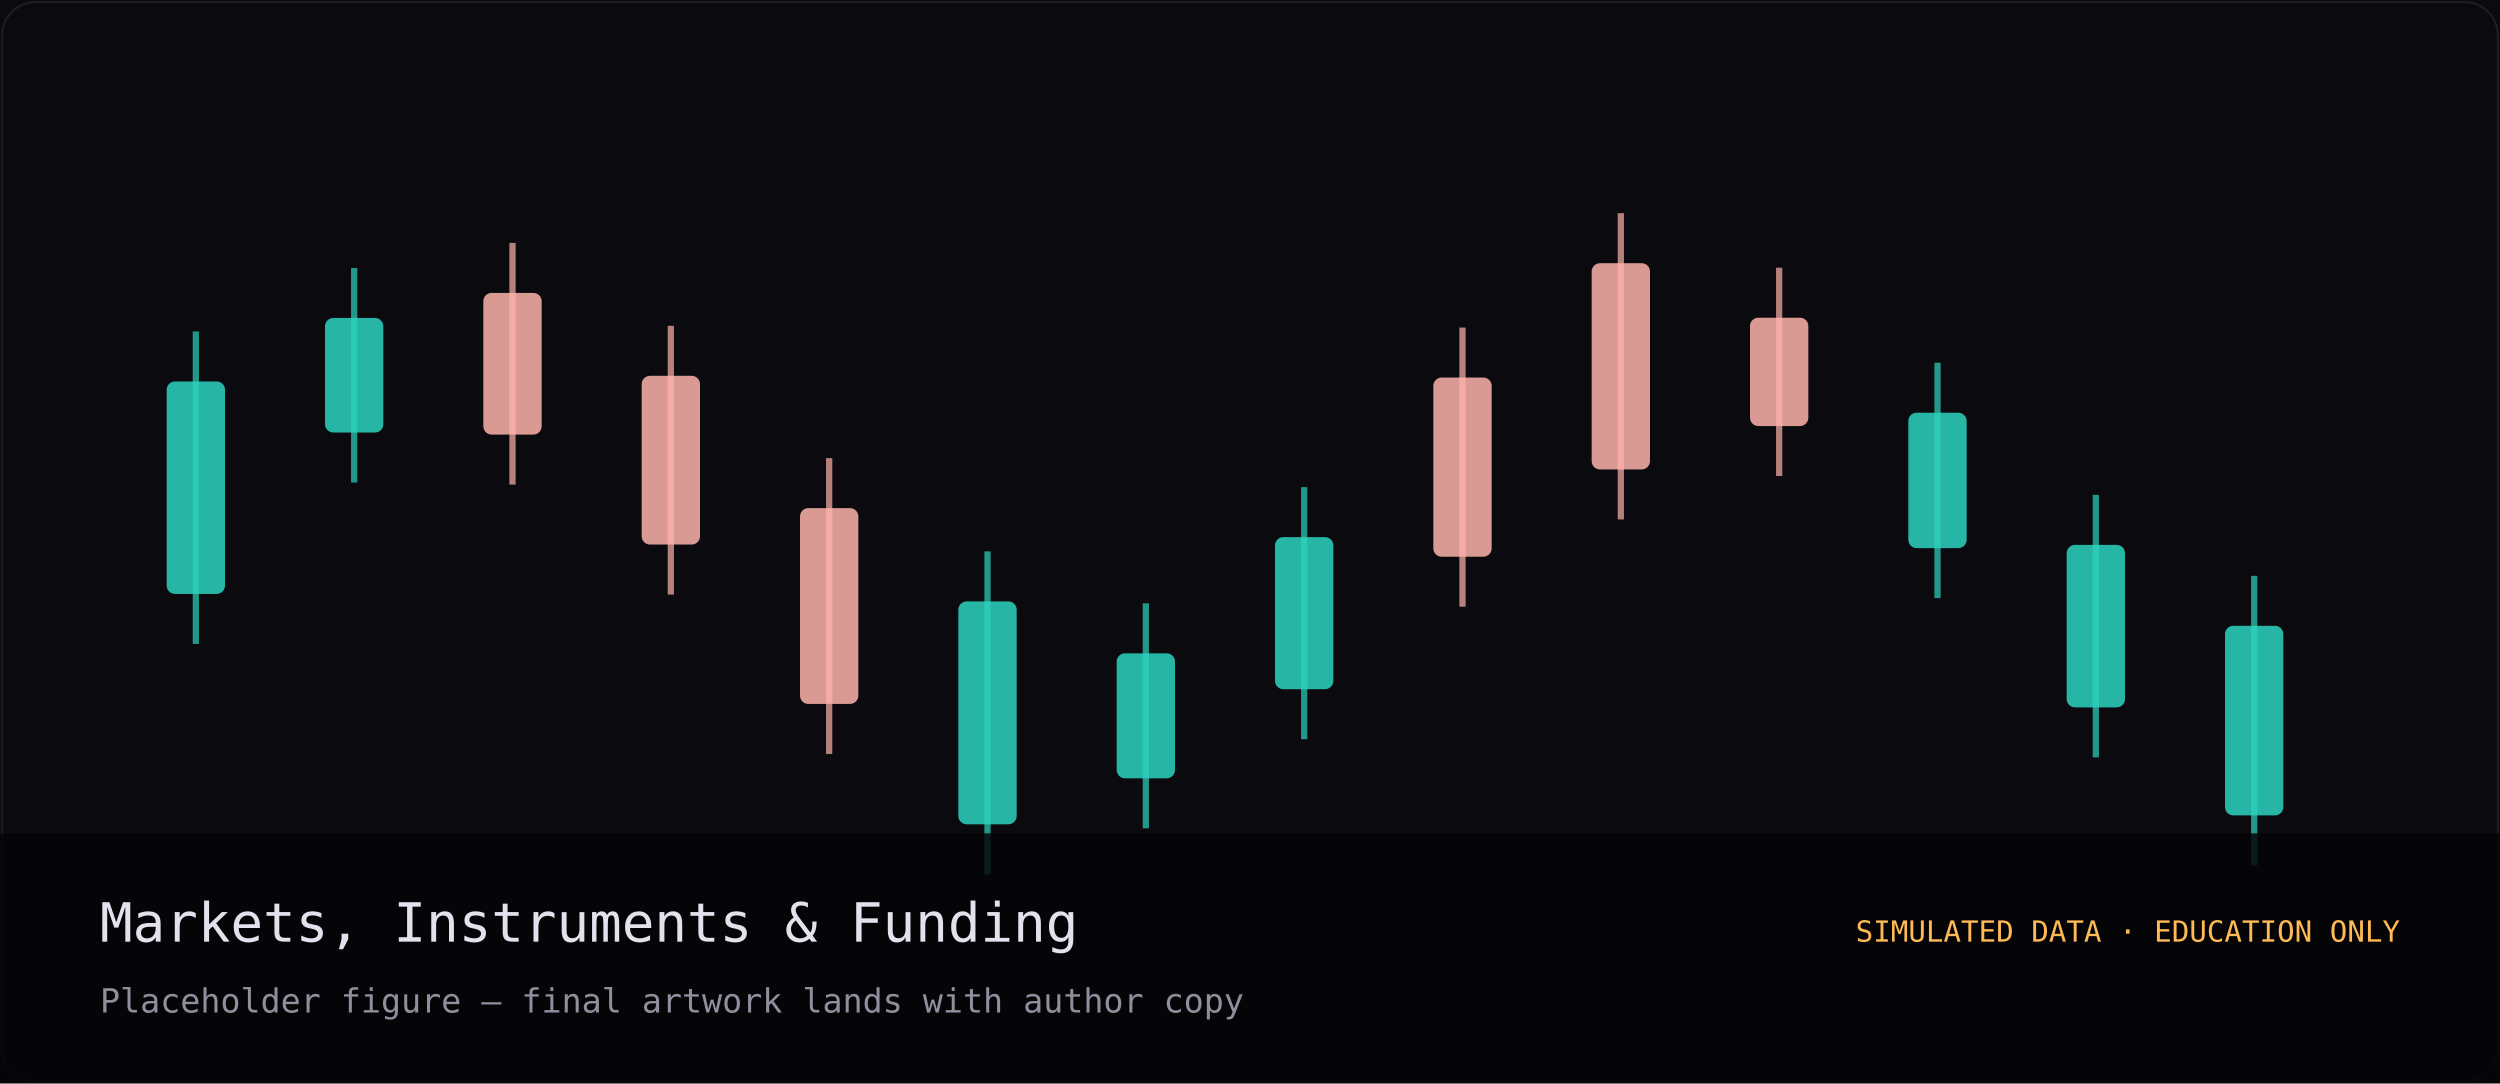
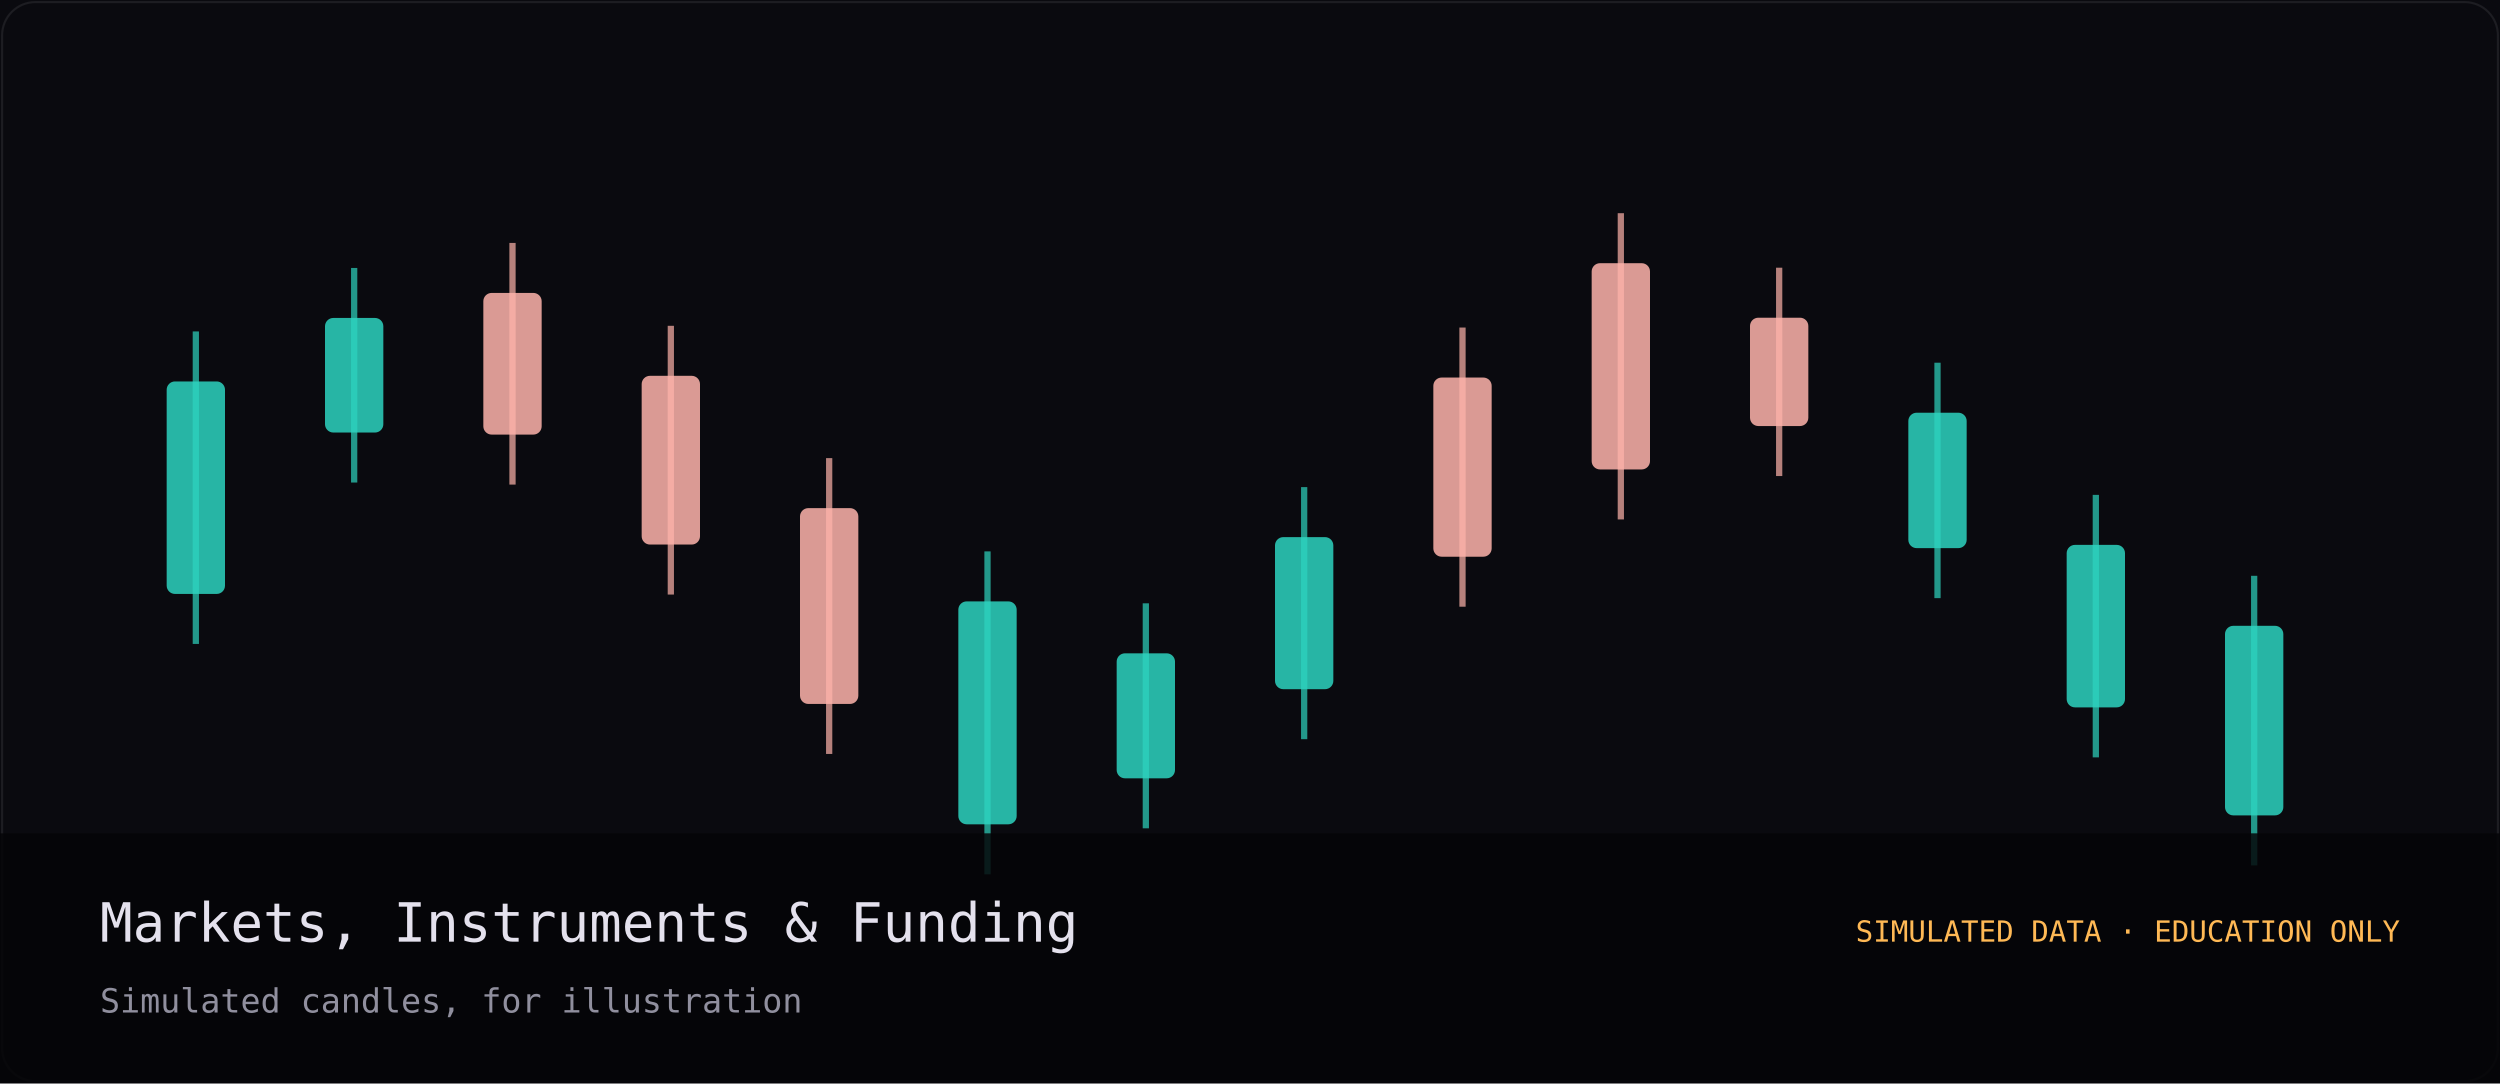
<svg xmlns="http://www.w3.org/2000/svg" width="1200" height="520" viewBox="0 0 1200 520">
  <rect width="1200" height="520" fill="#0A0A0F" />
  <rect x="1" y="1" width="1198" height="518" rx="16" fill="none" stroke="rgba(255,255,255,0.08)" />
  <line x1="94" y1="159.089" x2="94" y2="309.089" stroke="#2DD4BF" stroke-width="3" opacity="0.7" />
  <rect x="80" y="183.089" width="28" height="102" rx="4" fill="#2DD4BF" opacity="0.85" />
  <line x1="170" y1="128.619" x2="170" y2="231.619" stroke="#2DD4BF" stroke-width="3" opacity="0.7" />
  <rect x="156" y="152.619" width="28" height="55" rx="4" fill="#2DD4BF" opacity="0.85" />
  <line x1="246" y1="116.604" x2="246" y2="232.604" stroke="#FFB4AB" stroke-width="3" opacity="0.7" />
  <rect x="232" y="140.604" width="28" height="68" rx="4" fill="#FFB4AB" opacity="0.85" />
  <line x1="322" y1="156.389" x2="322" y2="285.389" stroke="#FFB4AB" stroke-width="3" opacity="0.7" />
  <rect x="308" y="180.389" width="28" height="81" rx="4" fill="#FFB4AB" opacity="0.85" />
  <line x1="398" y1="219.898" x2="398" y2="361.898" stroke="#FFB4AB" stroke-width="3" opacity="0.7" />
  <rect x="384" y="243.898" width="28" height="94" rx="4" fill="#FFB4AB" opacity="0.85" />
  <line x1="474" y1="264.665" x2="474" y2="419.665" stroke="#2DD4BF" stroke-width="3" opacity="0.7" />
  <rect x="460" y="288.665" width="28" height="107" rx="4" fill="#2DD4BF" opacity="0.85" />
  <line x1="550" y1="289.592" x2="550" y2="397.592" stroke="#2DD4BF" stroke-width="3" opacity="0.7" />
  <rect x="536" y="313.592" width="28" height="60" rx="4" fill="#2DD4BF" opacity="0.85" />
  <line x1="626" y1="233.813" x2="626" y2="354.813" stroke="#2DD4BF" stroke-width="3" opacity="0.7" />
  <rect x="612" y="257.813" width="28" height="73" rx="4" fill="#2DD4BF" opacity="0.85" />
  <line x1="702" y1="157.22" x2="702" y2="291.22" stroke="#FFB4AB" stroke-width="3" opacity="0.7" />
  <rect x="688" y="181.22" width="28" height="86" rx="4" fill="#FFB4AB" opacity="0.85" />
  <line x1="778" y1="102.331" x2="778" y2="249.331" stroke="#FFB4AB" stroke-width="3" opacity="0.7" />
  <rect x="764" y="126.331" width="28" height="99" rx="4" fill="#FFB4AB" opacity="0.85" />
  <line x1="854" y1="128.498" x2="854" y2="228.498" stroke="#FFB4AB" stroke-width="3" opacity="0.7" />
  <rect x="840" y="152.498" width="28" height="52" rx="4" fill="#FFB4AB" opacity="0.85" />
  <line x1="930" y1="174.103" x2="930" y2="287.103" stroke="#2DD4BF" stroke-width="3" opacity="0.7" />
  <rect x="916" y="198.103" width="28" height="65" rx="4" fill="#2DD4BF" opacity="0.85" />
  <line x1="1006" y1="237.54" x2="1006" y2="363.54" stroke="#2DD4BF" stroke-width="3" opacity="0.7" />
  <rect x="992" y="261.54" width="28" height="78" rx="4" fill="#2DD4BF" opacity="0.85" />
  <line x1="1082" y1="276.386" x2="1082" y2="415.386" stroke="#2DD4BF" stroke-width="3" opacity="0.7" />
  <rect x="1068" y="300.386" width="28" height="91" rx="4" fill="#2DD4BF" opacity="0.85" />
  <rect x="0" y="400" width="1200" height="120" fill="#050507" opacity="0.85" />
  <text x="48" y="452" font-family="Menlo, monospace" font-size="26" fill="#E4E1ED">Markets, Instruments &amp; Funding</text>
-   <text x="48" y="486" font-family="Menlo, monospace" font-size="16" fill="#908F9E">Placeholder figure — final artwork lands with author copy</text>
+   <text x="48" y="486" font-family="Menlo, monospace" font-size="16" fill="#908F9E">Simulated candles, for illustration</text>
  <text x="1152" y="452" text-anchor="end" font-family="Menlo, monospace" font-size="14" fill="#FFB955">SIMULATED DATA · EDUCATION ONLY</text>
</svg>
